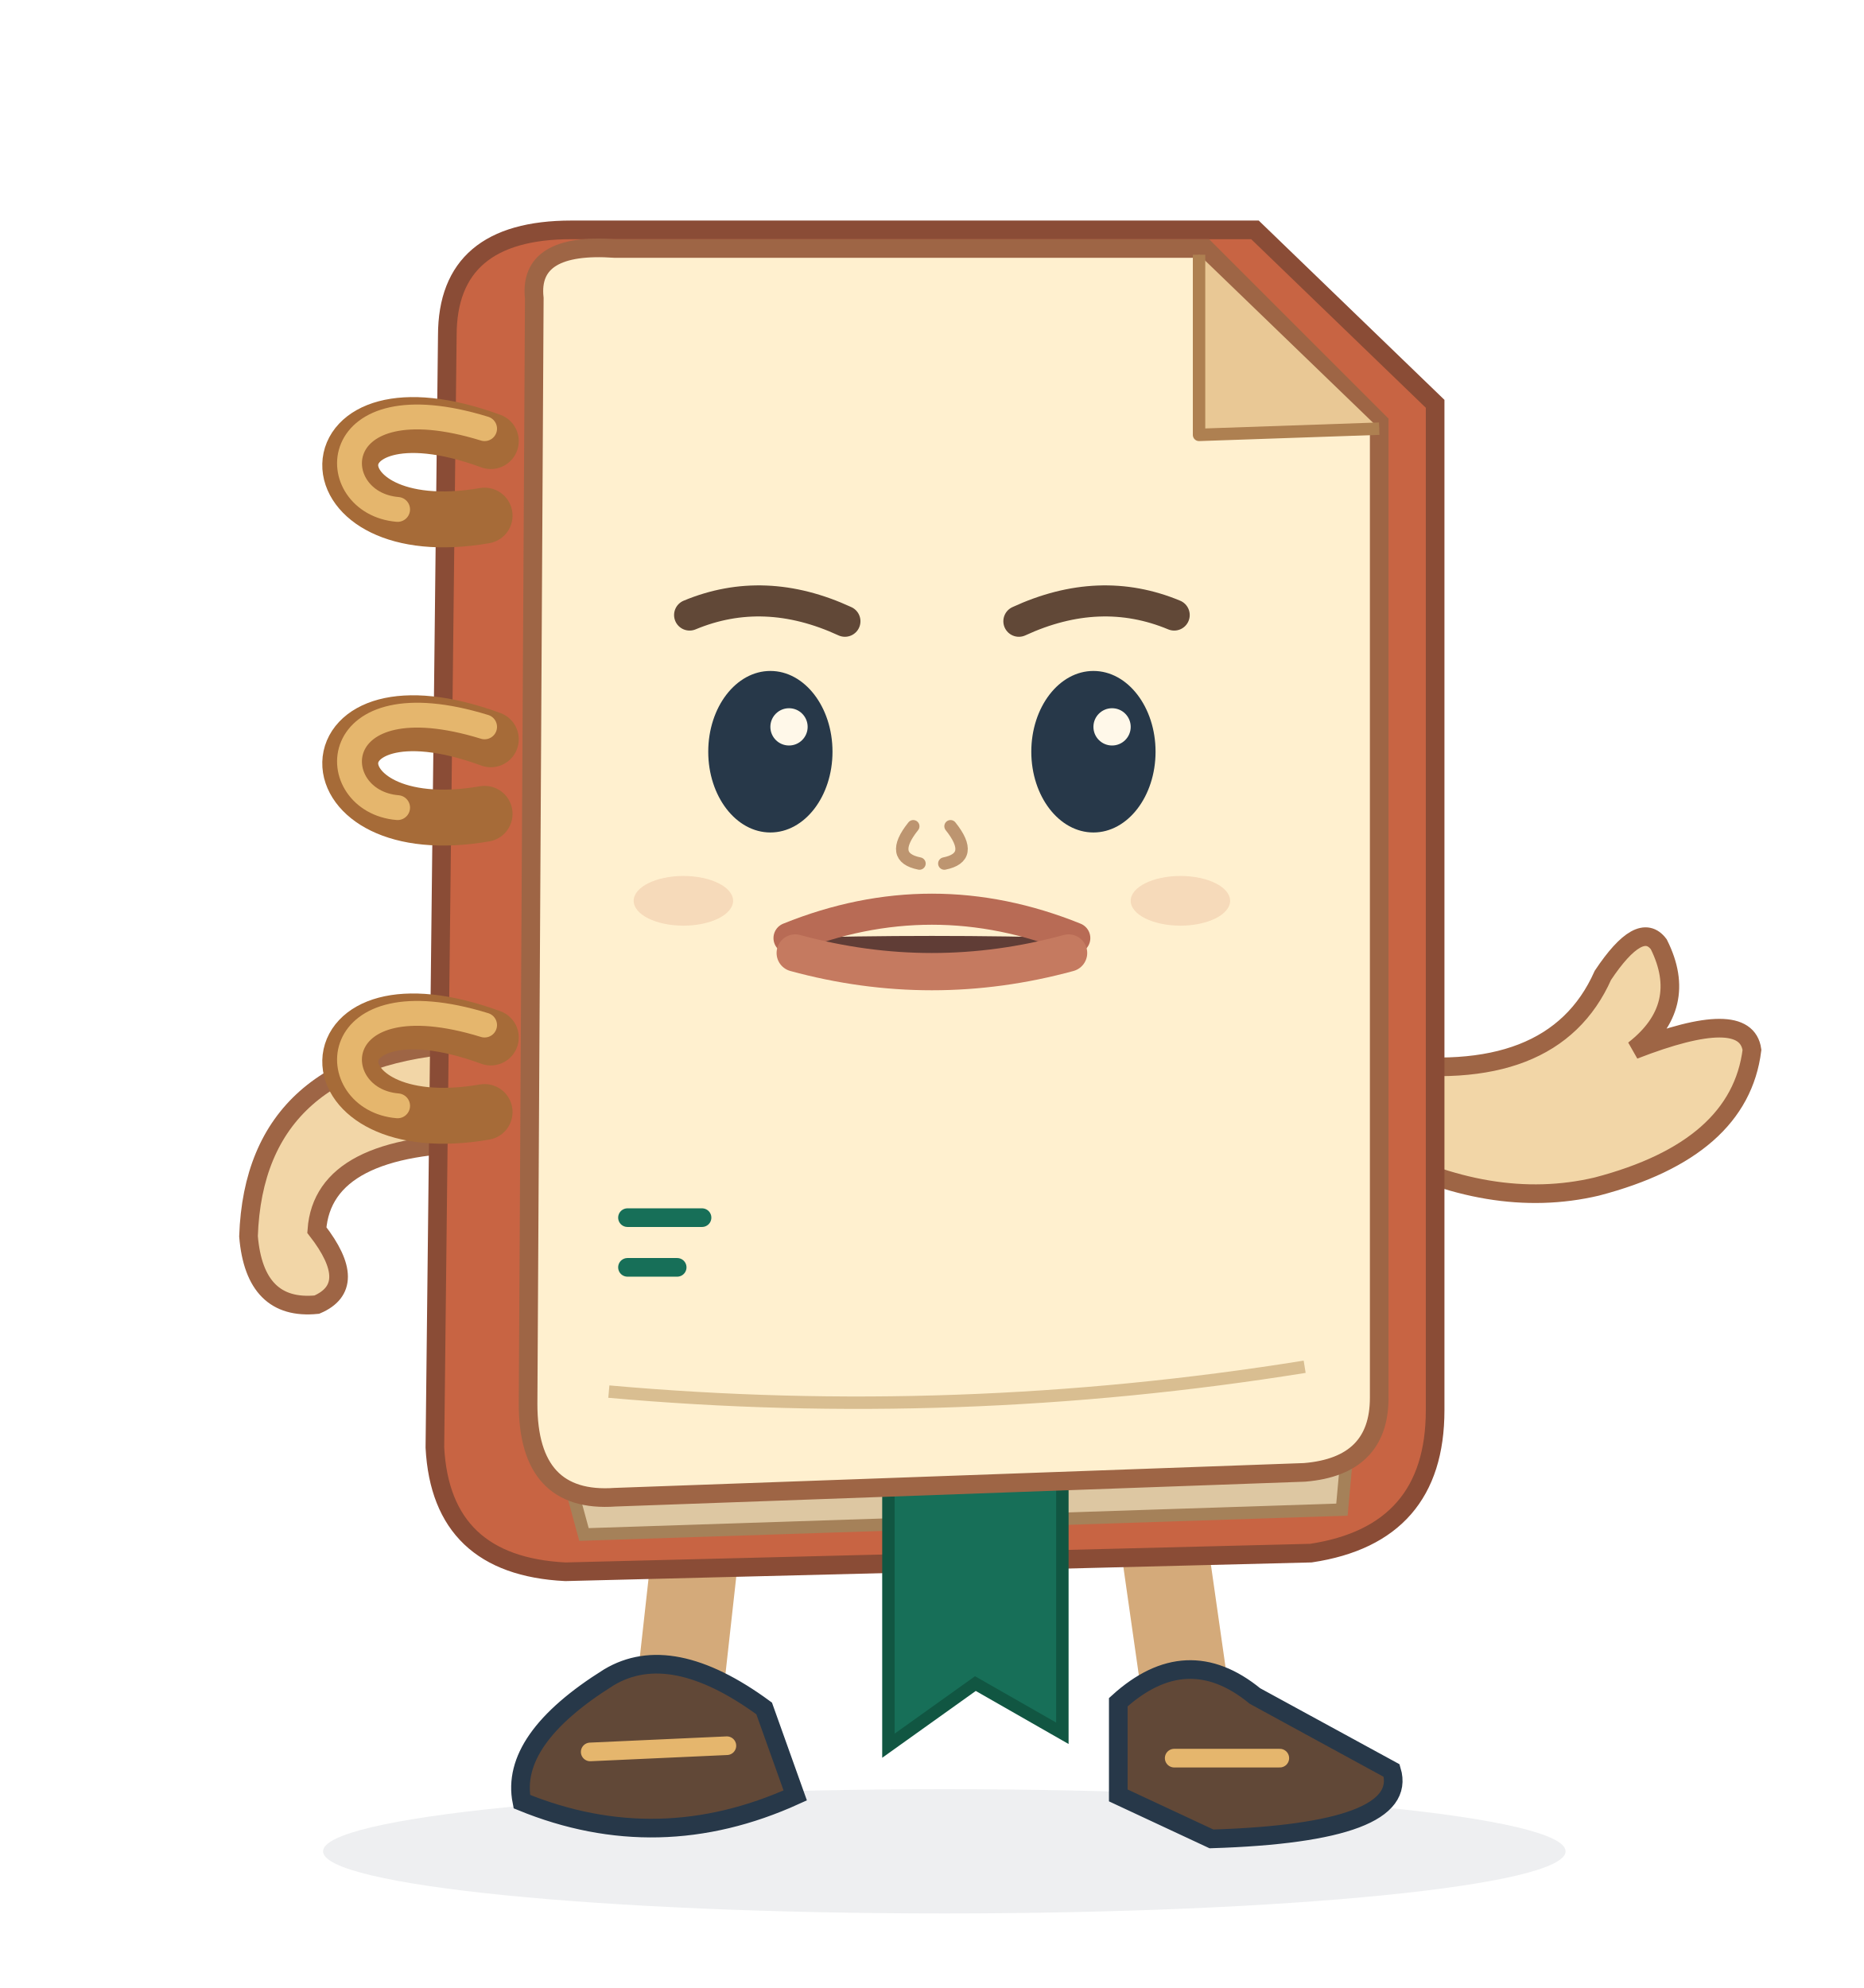
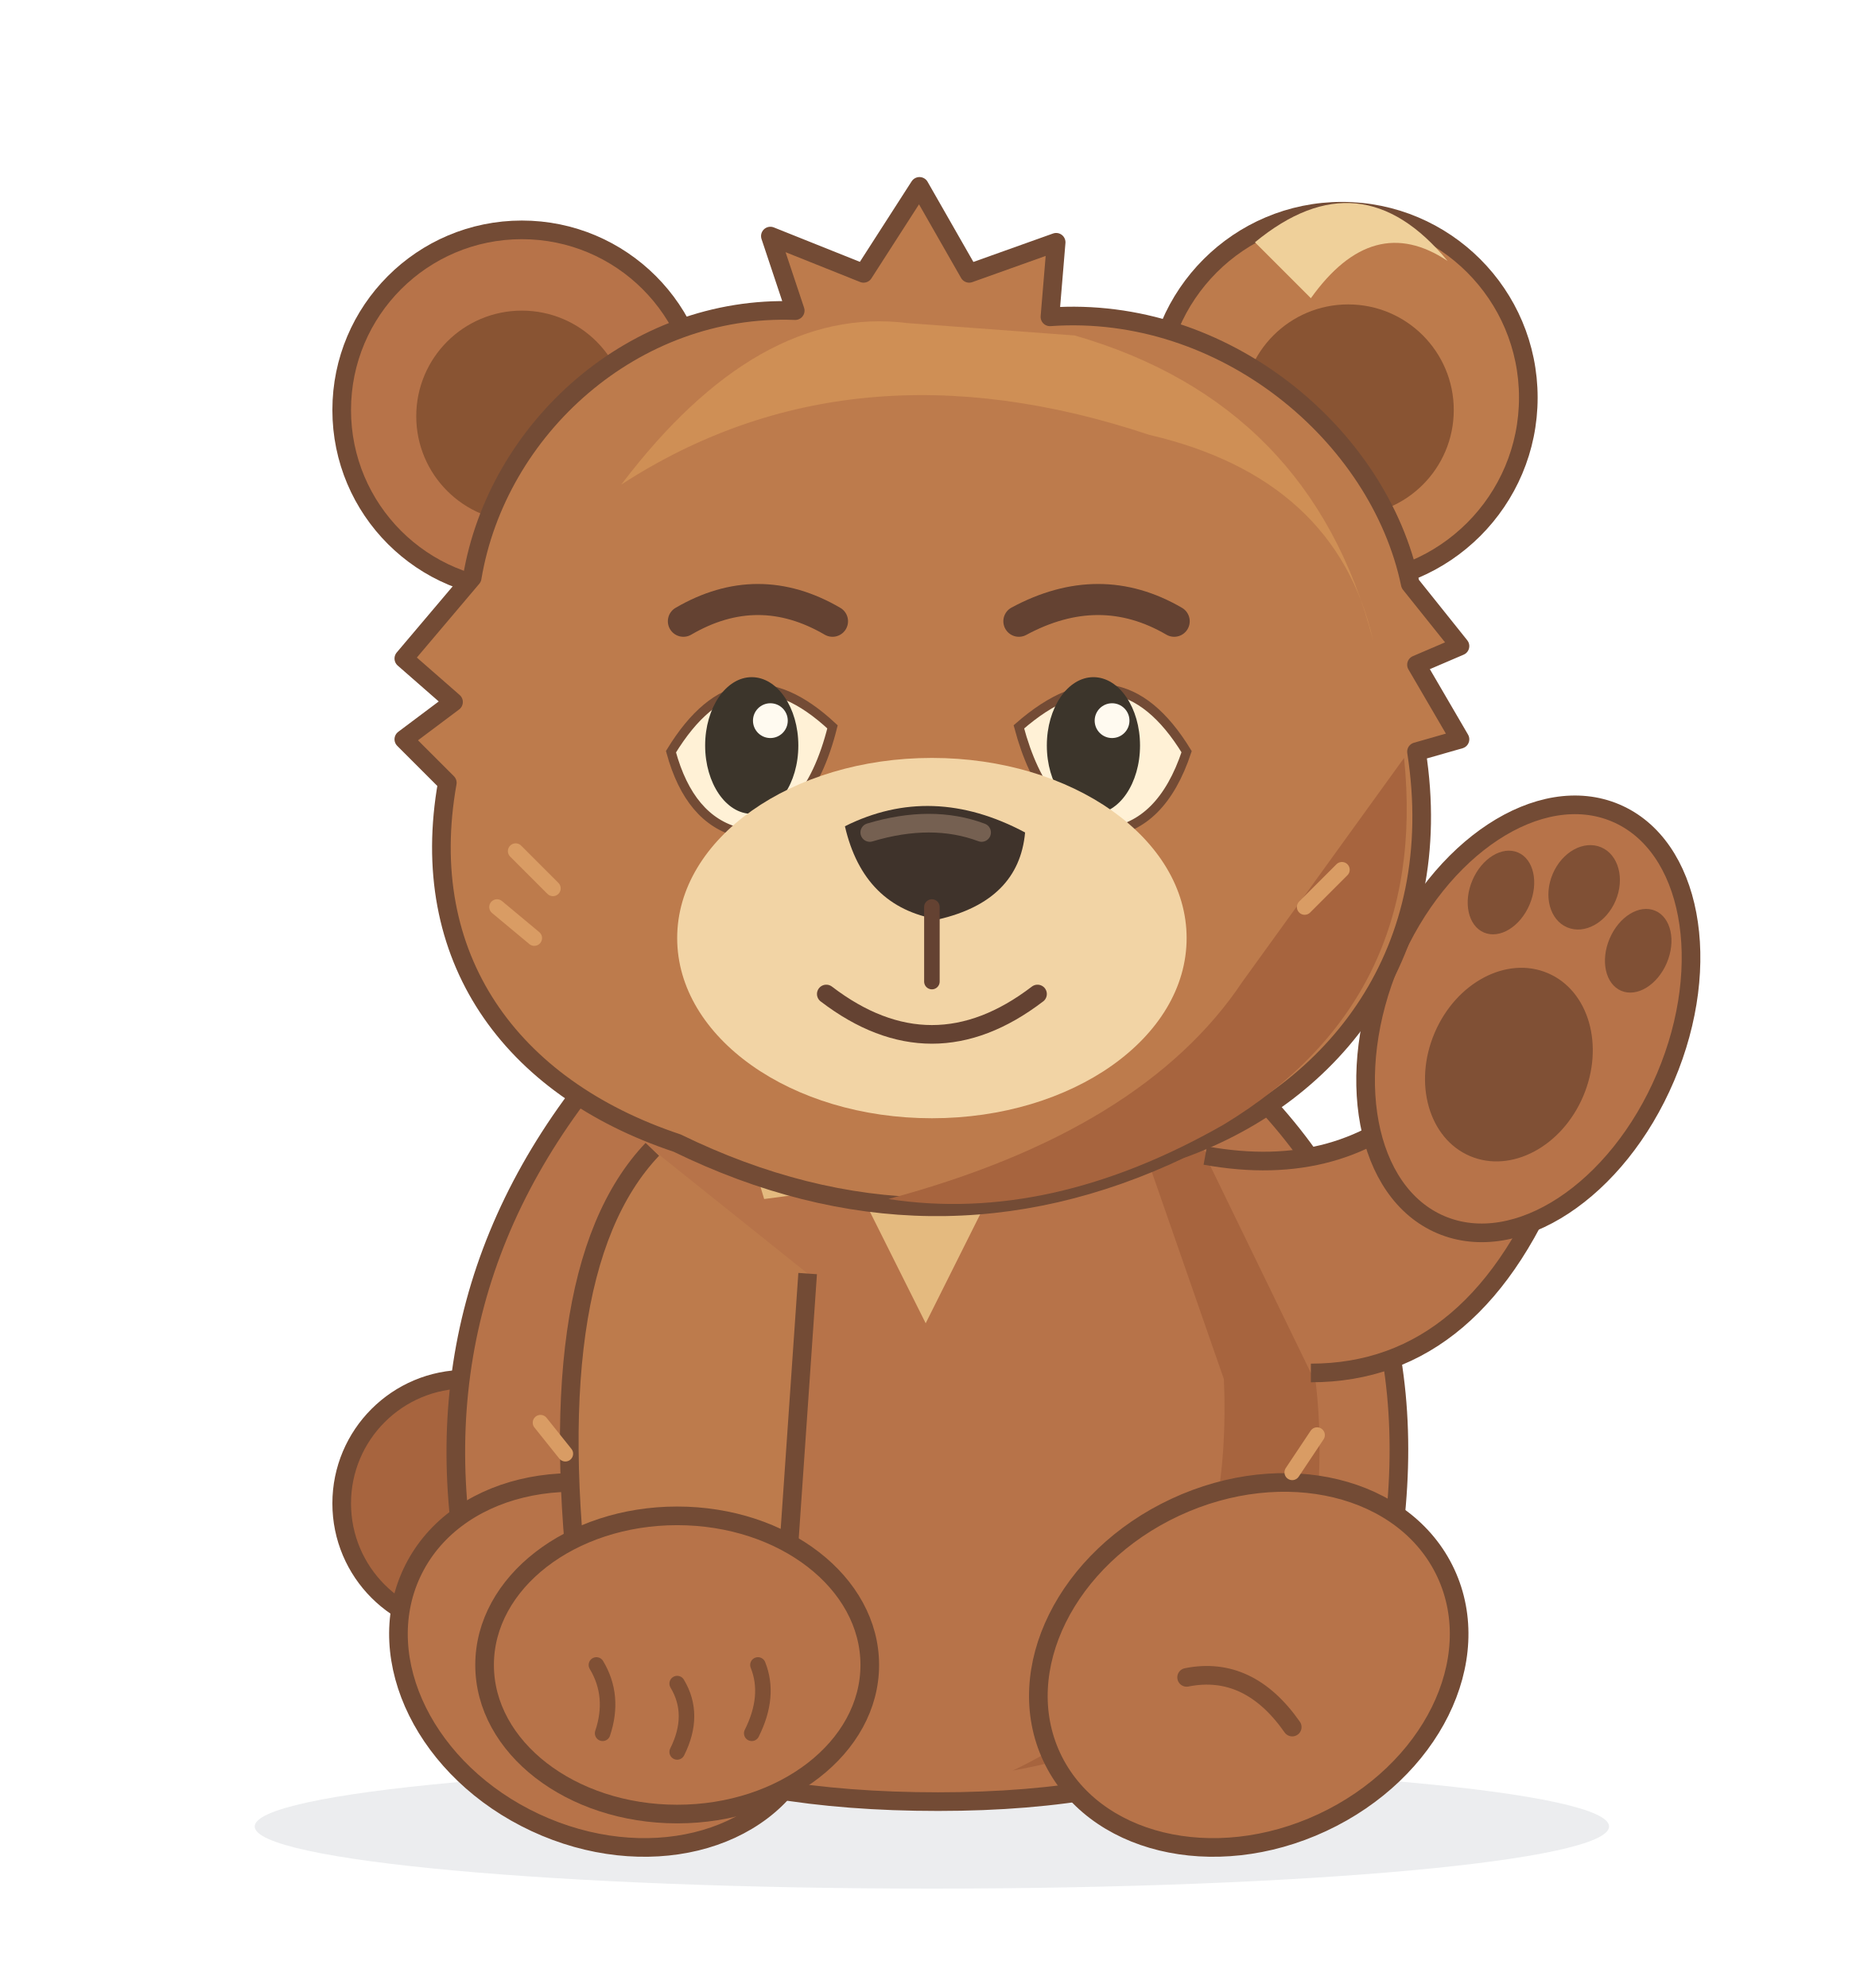
- <svg xmlns="http://www.w3.org/2000/svg" class="neri-art" viewBox="0 0 300 320" role="img" aria-label="Neri: demonstrating" focusable="false">
-   <g class="neri-body">
-     <ellipse cx="152" cy="298" rx="100" ry="10" fill="#273849" opacity=".08" />
-     <path d="M113 240 L109 276 M186 239 L191 274" stroke="#d4aa7a" stroke-width="14" stroke-linecap="round" />
-     <path d="M98 270 Q108 264 123 275 L128 289 Q106 299 84 290 Q82 280 98 270Z M180 274 Q191 264 202 273 L224 285 Q227 295 195 296 L180 289Z" fill="#614837" stroke="#273849" stroke-width="3" />
-     <path d="M95 282 L117 281 M189 283 L206 283" stroke="#e5b66d" stroke-width="3" stroke-linecap="round" />
-     <path class="neri-arm neri-left-arm" d="M75 168 Q41 170 40 199 Q41 211 51 210 Q58 207 51 198 Q52 184 78 184" fill="#f2d6a7" stroke="#9e6545" stroke-width="3" />
-     <path class="neri-arm neri-right-arm" d="M222 171 Q250 175 258 157 Q264 148 267 152 Q272 162 263 169 Q281 162 282 169 Q280 185 257 191 Q240 195 221 185" fill="#f2d6a7" stroke="#9e6545" stroke-width="3" />
-     <path d="M72 54 Q72 37 92 37 L202 37 L231 65 L231 227 Q231 247 211 250 L91 253 Q71 252 70 233Z" fill="#c86443" stroke="#8a4c36" stroke-width="3" />
-     <path d="M91 236 L217 232 L216 243 L94 247Z" fill="#ddc7a2" stroke="#a58159" stroke-width="2" />
-     <path d="M143 239 L143 281 L157 271 L171 279 L171 237Z" fill="#176f58" stroke="#115642" stroke-width="2" />
-     <path d="M86 48 Q85 39 99 40 L194 40 L222 68 L222 225 Q222 236 210 237 L99 241 Q85 242 85 226Z" fill="#fff0cf" stroke="#9e6545" stroke-width="3" />
-     <path d="M193 41 L193 70 L222 69" fill="#e9c895" stroke="#ae8051" stroke-width="2" stroke-linejoin="round" />
-     <path d="M98 224 Q154 229 210 220" fill="none" stroke="#d9be91" stroke-width="2" />
-     <path d="M79 71 C49 60 49 88 78 83 M79 119 C49 108 49 136 78 131 M79 167 C49 156 49 184 78 179" fill="none" stroke="#a66b38" stroke-width="9" stroke-linecap="round" />
-     <path d="M78 69 C52 61 52 81 64 82 M78 117 C52 109 52 129 64 130 M78 165 C52 157 52 177 64 178" fill="none" stroke="#e5b66d" stroke-width="4" stroke-linecap="round" />
-     <g class="neri-face">
-       <path d="M111 99 Q123 94 136 100" fill="none" stroke="#614837" stroke-width="5" stroke-linecap="round" />
-       <path d="M164 100 Q177 94 189 99" fill="none" stroke="#614837" stroke-width="5" stroke-linecap="round" />
-       <ellipse cx="124" cy="121" rx="10" ry="13" fill="#273849" />
-       <ellipse cx="176" cy="121" rx="10" ry="13" fill="#273849" />
-       <circle cx="127" cy="117" r="3" fill="#fff8e9" />
-       <circle cx="179" cy="117" r="3" fill="#fff8e9" />
-       <path d="M147 133 Q143 138 148 139 M153 133 Q157 138 152 139" fill="none" stroke="#bd9570" stroke-width="2" stroke-linecap="round" />
+ <svg xmlns="http://www.w3.org/2000/svg" class="neri-art" data-neri-kind="bear" viewBox="0 0 300 320" role="img" aria-label="Neri: demonstrating" focusable="false">
+   <g class="neri-body" data-neri-pose="demonstrating">
+     <ellipse cx="150" cy="294" rx="109" ry="10" fill="#273849" opacity=".09" />
+     <circle cx="75" cy="242" r="20" fill="#a7643e" stroke="#734b35" stroke-width="3" />
+     <path d="M100 168 Q148 148 197 171 Q233 203 223 255 Q210 290 151 290 Q92 290 76 257 Q65 207 100 168Z" fill="#b77349" stroke="#734b35" stroke-width="3" />
+     <path d="M181 176 Q219 197 211 251 Q197 279 163 285 Q199 268 197 222Z" fill="#a7643e" />
+     <path d="M117 173 Q148 184 181 173 L175 192 L161 189 L149 213 L138 191 L123 193Z" fill="#e4ba7f" />
+     <ellipse cx="98" cy="268" rx="35" ry="28" transform="rotate(25 98 268)" fill="#b77349" stroke="#734b35" stroke-width="3" />
+     <ellipse cx="201" cy="268" rx="35" ry="28" transform="rotate(-25 201 268)" fill="#b77349" stroke="#734b35" stroke-width="3" />
+     <path d="M91 278 Q98 268 107 269 M191 270 Q201 268 208 278" fill="none" stroke="#805035" stroke-width="3" stroke-linecap="round" />
+     <path d="M105 185 Q86 205 94 263 Q107 277 126 263 L130 205" fill="#bd7b4c" stroke="#734b35" stroke-width="3" stroke-linejoin="round" />
+     <g class="neri-paw" transform="translate(109 268) rotate(0)">
+       <ellipse rx="31" ry="24" fill="#b77349" stroke="#734b35" stroke-width="3" />
+       <path d="M-12 11 Q-10 5 -13 0 M0 14 Q3 8 0 3 M12 11 Q15 5 13 0" fill="none" stroke="#805035" stroke-width="2.5" stroke-linecap="round" />
+     </g>
+     <path d="M194 186 Q216 190 230 176 L251 187 Q238 221 211 221" fill="#b77349" stroke="#734b35" stroke-width="3" />
+     <g class="neri-paw" transform="translate(246 164) rotate(23)">
+       <ellipse rx="24" ry="36" fill="#b77349" stroke="#734b35" stroke-width="3" />
+       <ellipse cy="8" rx="13" ry="16" fill="#805035" />
+       <ellipse cx="-12" cy="-17" rx="5" ry="7" fill="#805035" />
+       <ellipse cy="-23" rx="5.5" ry="7" fill="#805035" />
+       <ellipse cx="12" cy="-17" rx="5" ry="7" fill="#805035" />
+     </g>
+     <g class="neri-head" transform="rotate(0 150 145)">
+       <circle cx="84" cy="66" r="29" fill="#b77349" stroke="#734b35" stroke-width="3" />
+       <circle cx="84" cy="67" r="17" fill="#895433" />
+       <circle cx="216" cy="64" r="30" fill="#bd7b4c" stroke="#734b35" stroke-width="3" />
+       <circle cx="217" cy="66" r="17" fill="#895433" />
+       <path d="M202 39 Q219 25 233 42 Q221 34 211 48" fill="#efd09a" />
+       <path d="M76 93 C80 69 102 49 128 50 L124 38 L139 44 L148 30 L156 44 L170 39 L169 51 C197 49 222 70 227 94 L235 104 L228 107 L235 119 L228 121 C233 153 215 176 190 185 Q150 204 109 184 C82 175 67 154 72 126 L65 119 L73 113 L65 106Z" fill="#bd7b4c" stroke="#734b35" stroke-width="3" stroke-linejoin="round" />
+       <path d="M173 54 Q211 65 221 103 Q215 77 185 70 Q137 54 100 78 Q122 49 146 52" fill="#d79758" opacity=".7" />
+       <path d="M226 122 Q230 161 197 181 Q169 197 143 193 Q184 182 200 158Z" fill="#a7643e" />
+       <path d="M110 100 Q122 93 134 100" fill="none" stroke="#644232" stroke-width="5" stroke-linecap="round" />
+       <path d="M164 100 Q177 93 189 100" fill="none" stroke="#644232" stroke-width="5" stroke-linecap="round" />
+       <path d="M108 121 Q119 103 134 117 Q130 133 119 134 Q111 132 108 121Z M164 117 Q180 103 191 121 Q187 133 178 134 Q168 132 164 117Z" fill="#fff1d6" stroke="#734b35" stroke-width="1.5" />
+       <ellipse cx="121" cy="120" rx="7.5" ry="11" fill="#3c352b" />
+       <ellipse cx="176" cy="120" rx="7.5" ry="11" fill="#3c352b" />
+       <circle cx="124" cy="116" r="2.8" fill="#fffaf0" />
+       <circle cx="179" cy="116" r="2.8" fill="#fffaf0" />
+       <ellipse cx="150" cy="151" rx="41" ry="29" fill="#f2d4a5" />
+       <path d="M136 133 Q150 126 165 134 Q164 145 151 148 Q139 146 136 133Z" fill="#3f332b" />
+       <path d="M140 134 Q150 131 158 134" fill="none" stroke="#756051" stroke-width="3" stroke-linecap="round" />
      <g data-neri-mouth="">
-         <g class="neri-mouth" data-mouth-opening="0.100" data-mouth-contact="0.000">
-           <path class="neri-cavity" d="M126 151 Q150 150.3 174 151 Q171 153.8 150 153.8 Q129 153.8 126 151Z" fill="#603d36" opacity="1" />
-           <path d="M127 151 Q150 141.7 173 151" fill="none" stroke="#b86b55" stroke-width="5" stroke-linecap="round" />
-           <path d="M137 148 Q150 146 163 148 L163 157 Q150 159 137 157Z" fill="#fffdf5" stroke="#bba78f" stroke-width=".8" opacity="0" />
-           <path d="M150 148 L150 156" stroke="#bba78f" stroke-width=".6" opacity="0" />
-           <path d="M128 153.4 Q150 159.4 172 153.4" fill="none" stroke="#c57a60" stroke-width="6" stroke-linecap="round" />
-           <path d="M130 151 Q150 152 170 151" fill="none" stroke="#603d36" stroke-width="2" opacity="0" />
-           <g opacity="0" class="neri-nasal">
-             <path d="M145 135 Q126 130 123 115 M155 135 Q174 130 177 115" fill="none" stroke="#176f58" stroke-width="3" stroke-dasharray="4 5" />
-             <path d="M119 120 L123 113 L129 119 M171 119 L177 113 L181 120" fill="none" stroke="#176f58" stroke-width="2.5" />
-           </g>
+         <g class="neri-animal-mouth" data-neri-animal-expression="true">
+           <path d="M150 146 L150 158" stroke="#644232" stroke-width="2.5" fill="none" stroke-linecap="round" />
+           <path d="M133 160 Q150 173 167 160" fill="none" stroke="#644232" stroke-width="3" stroke-linecap="round" />
        </g>
      </g>
-       <ellipse cx="110" cy="145" rx="8" ry="4" fill="#c86443" opacity=".16" />
-       <ellipse cx="190" cy="145" rx="8" ry="4" fill="#c86443" opacity=".16" />
+       <path d="M83 137 L89 143 M80 146 L86 151 M216 140 L210 146" stroke="#d99c64" stroke-width="2.5" stroke-linecap="round" />
    </g>
-     <path d="M101 196 H113 M101 204 H109" stroke="#176f58" stroke-width="3" stroke-linecap="round" />
+     <path d="M87 229 L91 234 M212 231 L208 237" stroke="#d99c64" stroke-width="2.5" stroke-linecap="round" />
  </g>
</svg>
